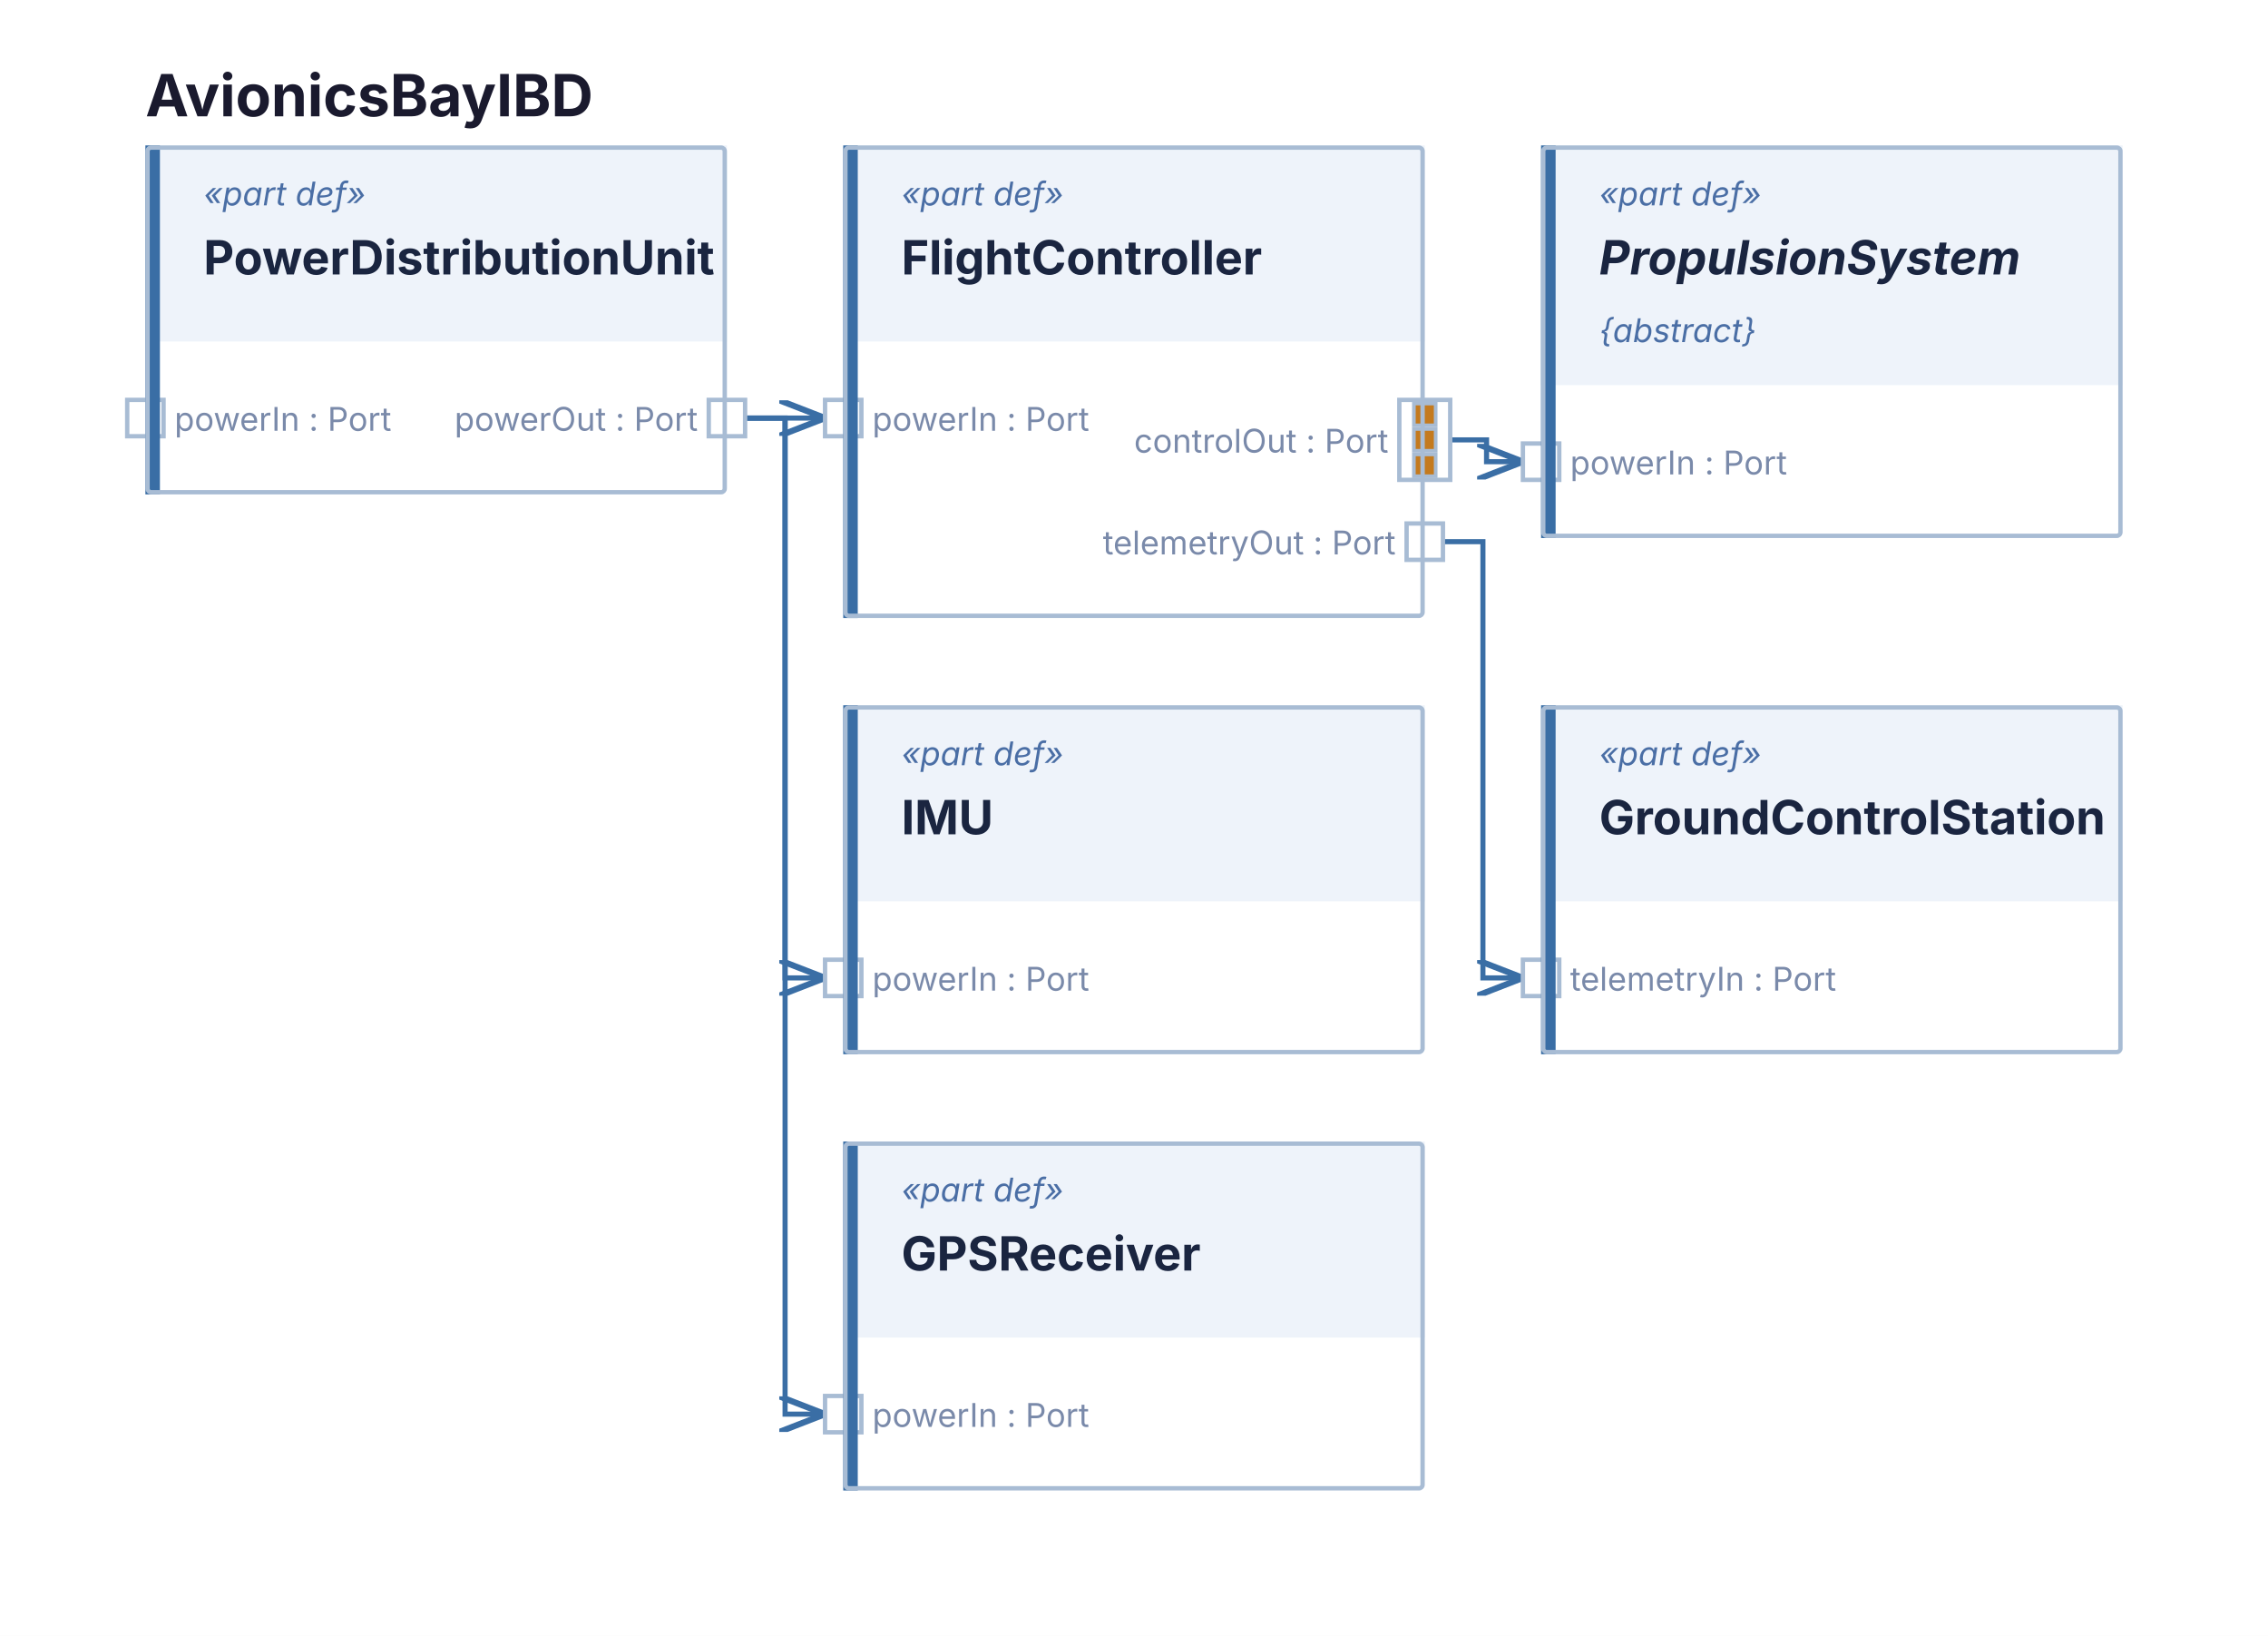
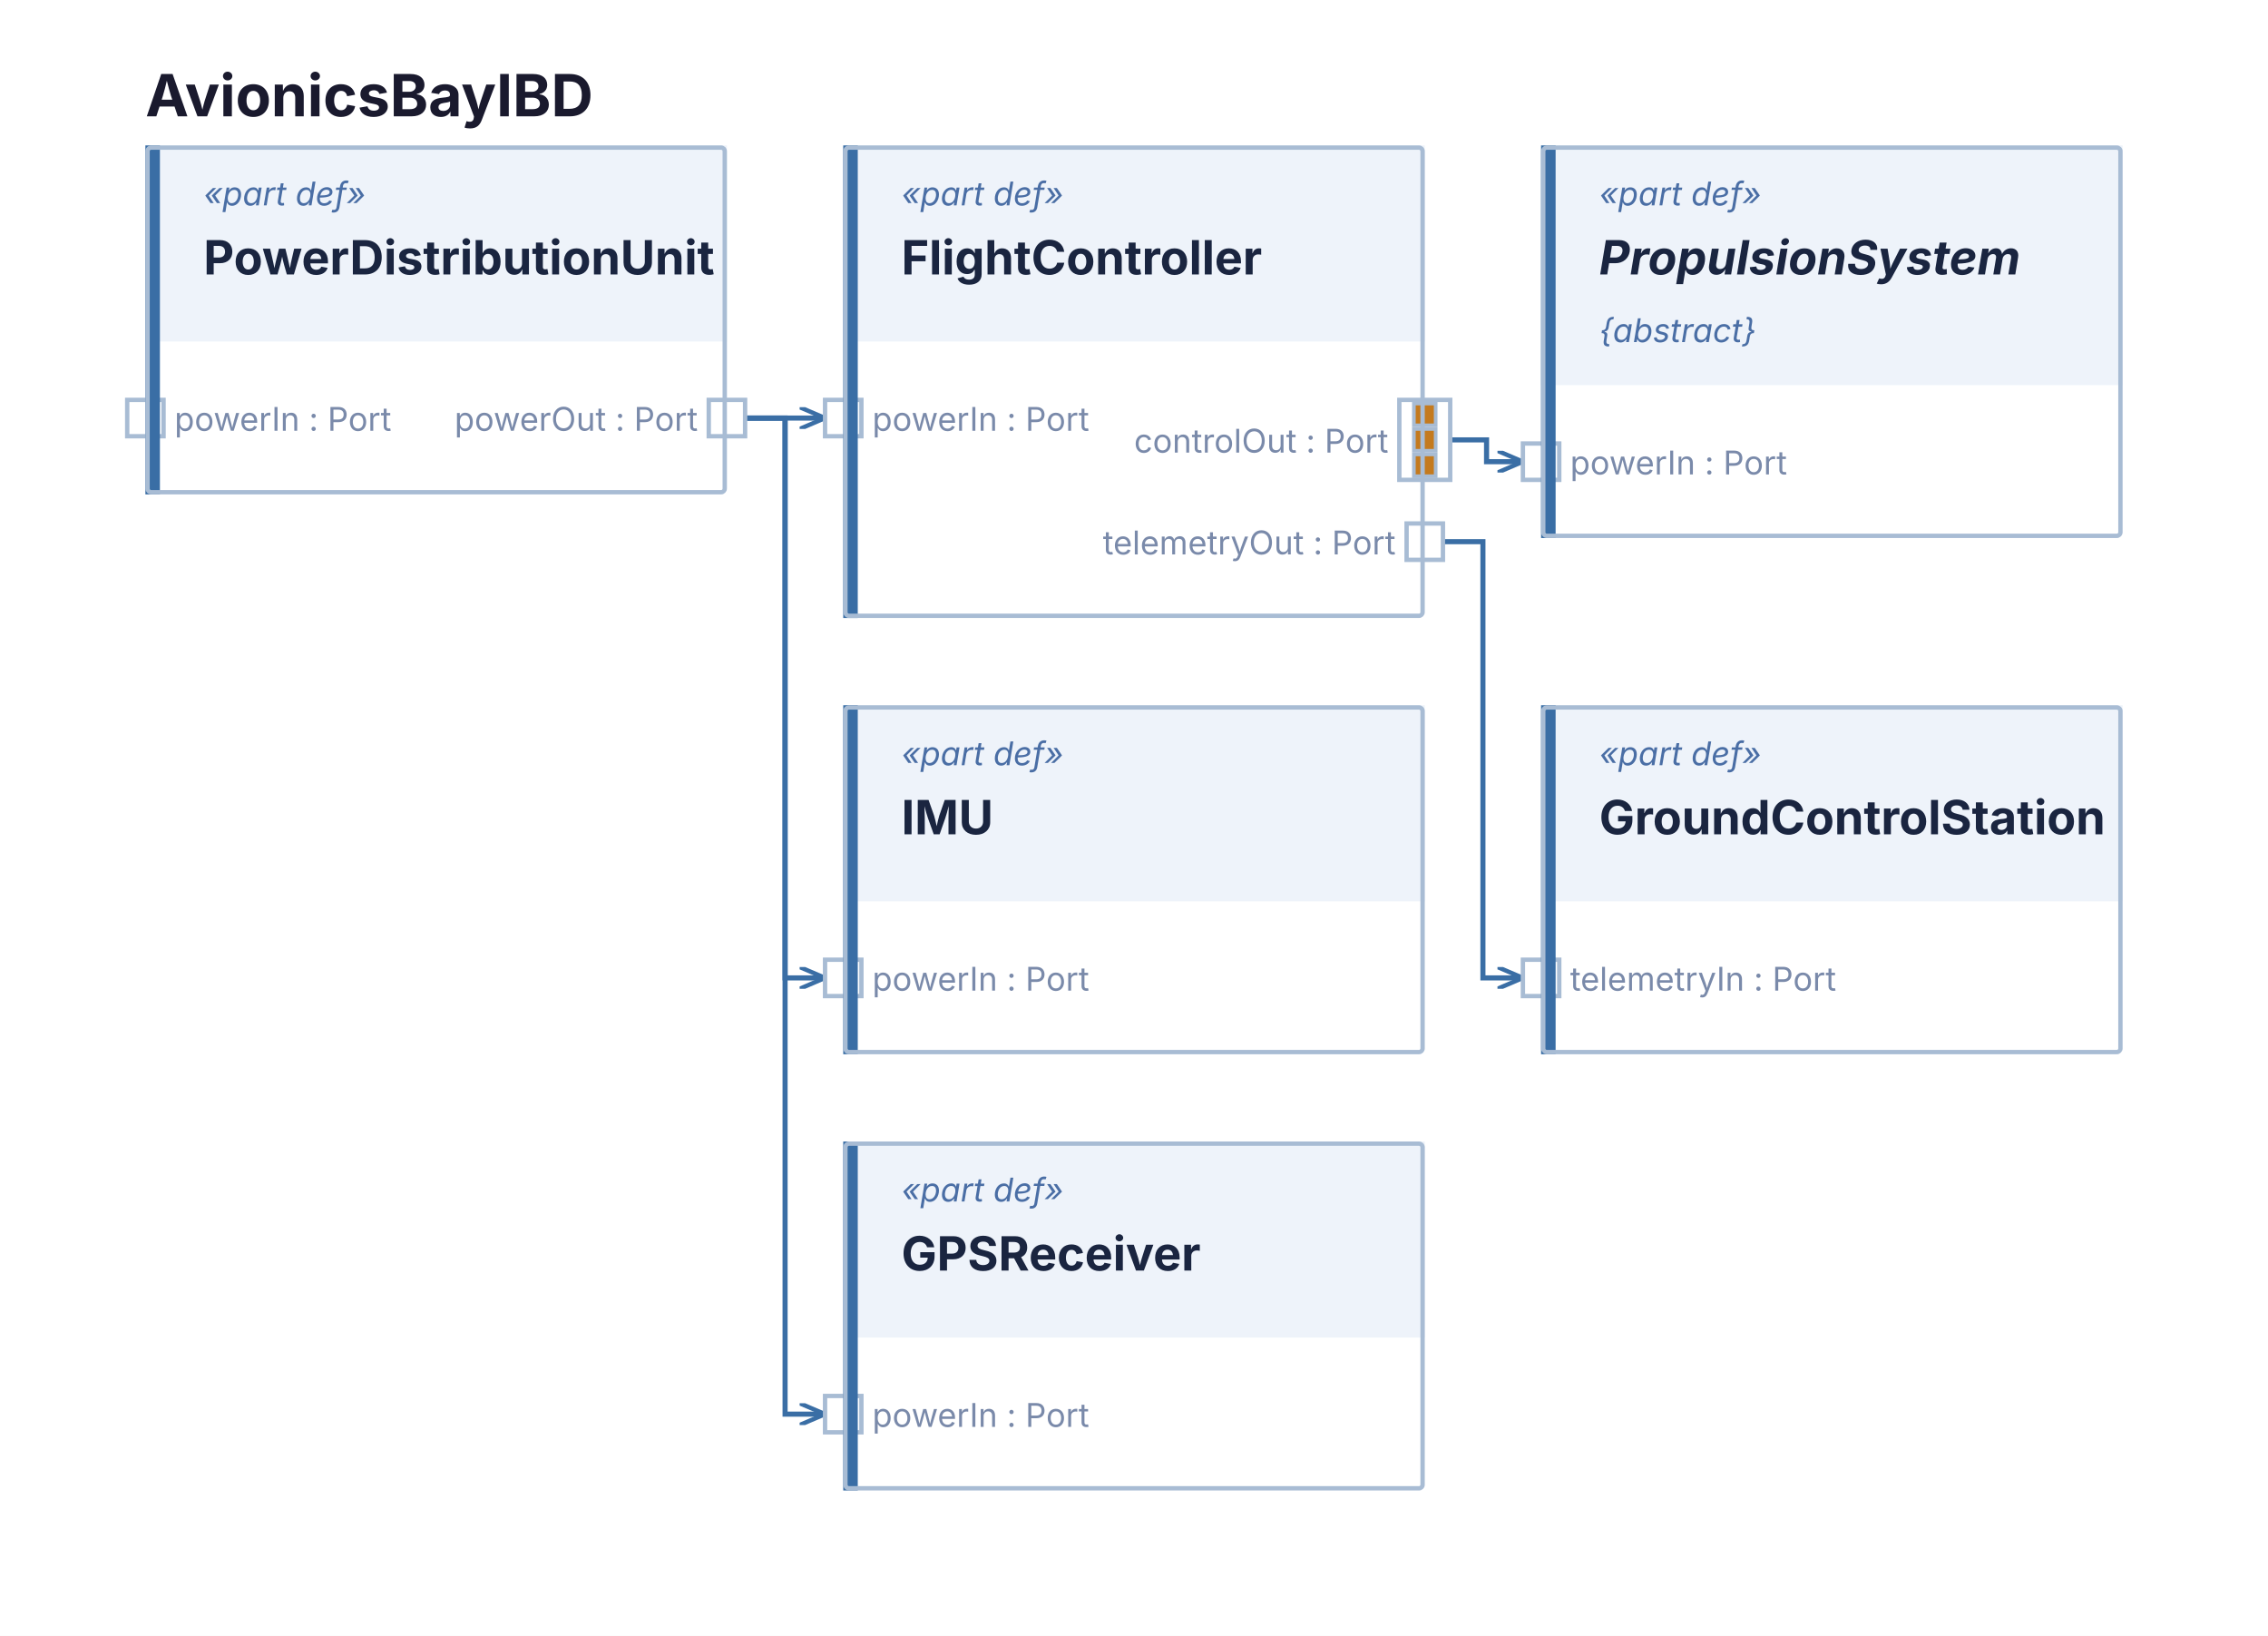
<svg xmlns="http://www.w3.org/2000/svg" viewBox="0 0 624 450" width="624" height="450">
  <style>text{font-family:'Inter','Roboto',system-ui,sans-serif}@font-face{font-family:'Inter';font-weight:400;src:url('https://fonts.bunny.net/inter/files/inter-latin-400-normal.woff2') format('woff2')}@font-face{font-family:'Inter';font-weight:700;src:url('https://fonts.bunny.net/inter/files/inter-latin-700-normal.woff2') format('woff2')}</style>
  <rect width="624" height="450" fill="#ffffff" />
  <text x="40.0" y="32.0" font-size="16" font-weight="700" fill="#1a1a2e">AvionicsBayIBD</text>
  <defs>
-     <marker id="arr-open" markerWidth="10" markerHeight="7" refX="9" refY="3.5" orient="auto">
-       <polyline points="0,0 9,3.5 0,7" fill="none" stroke="#888" stroke-width="1.2" />
+     <marker id="arr-open" markerUnits="userSpaceOnUse" markerWidth="8" markerHeight="6" refX="7" refY="3" orient="auto">
+       <polyline points="0,0 7,3 0,6" fill="none" stroke="#888" stroke-width="1.2" />
    </marker>
-     <marker id="arr-flow" markerWidth="10" markerHeight="7" refX="9" refY="3.5" orient="auto">
-       <polyline points="0,0 9,3.5 0,7" fill="none" stroke="#3a6ea5" stroke-width="1.2" />
+     <marker id="arr-flow" markerUnits="userSpaceOnUse" markerWidth="8" markerHeight="6" refX="7" refY="3" orient="auto">
+       <polyline points="0,0 7,3 0,6" fill="none" stroke="#3a6ea5" stroke-width="1.2" />
    </marker>
-     <marker id="arr-verify" markerWidth="10" markerHeight="7" refX="9" refY="3.5" orient="auto">
-       <polyline points="0,0 9,3.5 0,7" fill="none" stroke="#3a6ea5" stroke-width="1.2" />
+     <marker id="arr-verify" markerUnits="userSpaceOnUse" markerWidth="8" markerHeight="6" refX="7" refY="3" orient="auto">
+       <polyline points="0,0 7,3 0,6" fill="none" stroke="#3a6ea5" stroke-width="1.2" />
    </marker>
-     <marker id="arr-alloc" markerWidth="10" markerHeight="7" refX="9" refY="3.5" orient="auto">
-       <polyline points="0,0 9,3.5 0,7" fill="none" stroke="#7a3ea5" stroke-width="1.2" />
+     <marker id="arr-alloc" markerUnits="userSpaceOnUse" markerWidth="8" markerHeight="6" refX="7" refY="3" orient="auto">
+       <polyline points="0,0 7,3 0,6" fill="none" stroke="#7a3ea5" stroke-width="1.2" />
    </marker>
-     <marker id="arr-satisfy" markerWidth="10" markerHeight="7" refX="9" refY="3.5" orient="auto">
-       <polyline points="0,0 9,3.5 0,7" fill="none" stroke="#1a6b30" stroke-width="1.2" />
+     <marker id="arr-satisfy" markerUnits="userSpaceOnUse" markerWidth="8" markerHeight="6" refX="7" refY="3" orient="auto">
+       <polyline points="0,0 7,3 0,6" fill="none" stroke="#1a6b30" stroke-width="1.2" />
    </marker>
-     <marker id="arr-generalize" markerWidth="12" markerHeight="10" refX="11" refY="5" orient="auto">
-       <polygon points="0,0 12,5 0,10" fill="white" stroke="#3a3a5c" stroke-width="1.2" />
+     <marker id="arr-generalize" markerUnits="userSpaceOnUse" markerWidth="10" markerHeight="8" refX="9" refY="4" orient="auto">
+       <polygon points="0,0 9,4 0,8" fill="white" stroke="#3a3a5c" stroke-width="1.2" />
    </marker>
  </defs>
  <path d="M 205.0 115.0 L 227.0 115.0" fill="none" stroke="#3a6ea5" stroke-width="1.4" marker-end="url(#arr-flow)" />
  <path d="M 205.0 115.0 L 216.0 115.0 L 216.0 269.0 L 227.0 269.0" fill="none" stroke="#3a6ea5" stroke-width="1.4" marker-end="url(#arr-flow)" />
  <path d="M 205.0 115.0 L 216.0 115.0 L 216.0 389.0 L 227.0 389.0" fill="none" stroke="#3a6ea5" stroke-width="1.4" marker-end="url(#arr-flow)" />
  <path d="M 399.0 121.0 L 409.0 121.0 L 409.0 127.0 L 419.0 127.0" fill="none" stroke="#3a6ea5" stroke-width="1.4" marker-end="url(#arr-flow)" />
  <path d="M 397.0 149.0 L 408.0 149.0 L 408.0 269.0 L 419.0 269.0" fill="none" stroke="#3a6ea5" stroke-width="1.4" marker-end="url(#arr-flow)" />
  <a href="/ui/detail/UAV::Power::PowerDistributionUnit" data-qname="UAV::Power::PowerDistributionUnit">
    <g transform="translate(40.0 40.0)">
      <defs>
        <style>@font-face{font-family:'Inter';font-weight:400;src:url('https://fonts.bunny.net/inter/files/inter-latin-400-normal.woff2') format('woff2')}@font-face{font-family:'Inter';font-weight:700;src:url('https://fonts.bunny.net/inter/files/inter-latin-700-normal.woff2') format('woff2')}text{font-family:'Inter','Roboto',system-ui,sans-serif}</style>
      </defs>
      <rect x="0" y="0.0" width="160.0" height="54.0" fill="#eef3fa" />
      <text x="16.0" y="16.5" font-size="9" fill="#4a6ea5" font-style="italic">«part def»</text>
      <text x="16.0" y="35.5" font-size="13" font-weight="700" fill="#1a2540">PowerDistributionUnit</text>
      <rect x="0" y="54.0" width="160.0" height="42.0" fill="#ffffff" />
      <rect x="-5.0" y="70.0" width="10" height="10" fill="#ffffff" stroke="#a8bcd4" stroke-width="1.2" />
      <text x="8.0" y="78.5" font-size="9" fill="#7a8aaa">powerIn : Port</text>
      <rect x="155.0" y="70.0" width="10" height="10" fill="#ffffff" stroke="#a8bcd4" stroke-width="1.2" />
      <text x="152.0" y="78.5" font-size="9" fill="#7a8aaa" text-anchor="end">powerOut : Port</text>
      <rect x="0" y="0" width="4" height="96.0" fill="#3a6ea5" />
      <rect x="0.6" y="0.6" width="158.8" height="94.8" rx="1" ry="1" fill="none" stroke="#a8bcd4" stroke-width="1.2" />
    </g>
  </a>
  <a href="/ui/detail/UAV::Avionics::FlightController" data-qname="UAV::Avionics::FlightController">
    <g transform="translate(232.0 40.0)">
      <defs>
        <style>@font-face{font-family:'Inter';font-weight:400;src:url('https://fonts.bunny.net/inter/files/inter-latin-400-normal.woff2') format('woff2')}@font-face{font-family:'Inter';font-weight:700;src:url('https://fonts.bunny.net/inter/files/inter-latin-700-normal.woff2') format('woff2')}text{font-family:'Inter','Roboto',system-ui,sans-serif}</style>
      </defs>
      <rect x="0" y="0.0" width="160.0" height="54.0" fill="#eef3fa" />
      <text x="16.0" y="16.5" font-size="9" fill="#4a6ea5" font-style="italic">«part def»</text>
      <text x="16.0" y="35.5" font-size="13" font-weight="700" fill="#1a2540">FlightController</text>
      <rect x="0" y="54.0" width="160.0" height="76.0" fill="#ffffff" />
      <rect x="-5.0" y="70.0" width="10" height="10" fill="#ffffff" stroke="#a8bcd4" stroke-width="1.2" />
      <text x="8.0" y="78.5" font-size="9" fill="#7a8aaa">powerIn : Port</text>
      <rect x="153.0" y="70.0" width="14" height="22.0" fill="#ffffff" stroke="#a8bcd4" stroke-width="1.2" />
      <text x="150.0" y="84.5" font-size="9" fill="#7a8aaa" text-anchor="end">controlOut : Port</text>
      <rect x="157.0" y="71.0" width="6" height="6" fill="#c47a1e" stroke="#a8bcd4" stroke-width="1" />
      <rect x="157.0" y="78.0" width="6" height="6" fill="#c47a1e" stroke="#a8bcd4" stroke-width="1" />
      <rect x="157.0" y="85.0" width="6" height="6" fill="#c47a1e" stroke="#a8bcd4" stroke-width="1" />
      <rect x="155.0" y="104.0" width="10" height="10" fill="#ffffff" stroke="#a8bcd4" stroke-width="1.2" />
      <text x="152.0" y="112.5" font-size="9" fill="#7a8aaa" text-anchor="end">telemetryOut : Port</text>
      <rect x="0" y="0" width="4" height="130.0" fill="#3a6ea5" />
      <rect x="0.6" y="0.6" width="158.8" height="128.8" rx="1" ry="1" fill="none" stroke="#a8bcd4" stroke-width="1.2" />
    </g>
  </a>
  <a href="/ui/detail/UAV::Propulsion::PropulsionSystem" data-qname="UAV::Propulsion::PropulsionSystem">
    <g transform="translate(424.0 40.0)">
      <defs>
        <style>@font-face{font-family:'Inter';font-weight:400;src:url('https://fonts.bunny.net/inter/files/inter-latin-400-normal.woff2') format('woff2')}@font-face{font-family:'Inter';font-weight:700;src:url('https://fonts.bunny.net/inter/files/inter-latin-700-normal.woff2') format('woff2')}text{font-family:'Inter','Roboto',system-ui,sans-serif}</style>
      </defs>
      <rect x="0" y="0.0" width="160.0" height="66.0" fill="#eef3fa" />
      <text x="16.0" y="16.5" font-size="9" fill="#4a6ea5" font-style="italic">«part def»</text>
      <text x="16.0" y="35.5" font-size="13" font-weight="700" fill="#1a2540" font-style="italic">PropulsionSystem</text>
      <text x="16.0" y="54.1" font-size="9" fill="#4a6ea5" font-style="italic">{abstract}</text>
      <rect x="0" y="66.0" width="160.0" height="42.0" fill="#ffffff" />
      <rect x="-5.0" y="82.0" width="10" height="10" fill="#ffffff" stroke="#a8bcd4" stroke-width="1.2" />
      <text x="8.0" y="90.5" font-size="9" fill="#7a8aaa">powerIn : Port</text>
      <rect x="0" y="0" width="4" height="108.0" fill="#3a6ea5" />
      <rect x="0.6" y="0.6" width="158.8" height="106.8" rx="1" ry="1" fill="none" stroke="#a8bcd4" stroke-width="1.2" />
    </g>
  </a>
  <a href="/ui/detail/UAV::Avionics::IMU" data-qname="UAV::Avionics::IMU">
    <g transform="translate(232.0 194.0)">
      <defs>
        <style>@font-face{font-family:'Inter';font-weight:400;src:url('https://fonts.bunny.net/inter/files/inter-latin-400-normal.woff2') format('woff2')}@font-face{font-family:'Inter';font-weight:700;src:url('https://fonts.bunny.net/inter/files/inter-latin-700-normal.woff2') format('woff2')}text{font-family:'Inter','Roboto',system-ui,sans-serif}</style>
      </defs>
      <rect x="0" y="0.0" width="160.0" height="54.0" fill="#eef3fa" />
      <text x="16.0" y="16.5" font-size="9" fill="#4a6ea5" font-style="italic">«part def»</text>
      <text x="16.0" y="35.5" font-size="13" font-weight="700" fill="#1a2540">IMU</text>
      <rect x="0" y="54.0" width="160.0" height="42.0" fill="#ffffff" />
      <rect x="-5.0" y="70.0" width="10" height="10" fill="#ffffff" stroke="#a8bcd4" stroke-width="1.2" />
      <text x="8.0" y="78.5" font-size="9" fill="#7a8aaa">powerIn : Port</text>
      <rect x="0" y="0" width="4" height="96.0" fill="#3a6ea5" />
      <rect x="0.6" y="0.6" width="158.8" height="94.8" rx="1" ry="1" fill="none" stroke="#a8bcd4" stroke-width="1.2" />
    </g>
  </a>
  <a href="/ui/detail/UAV::Avionics::GPSReceiver" data-qname="UAV::Avionics::GPSReceiver">
    <g transform="translate(232.0 314.0)">
      <defs>
        <style>@font-face{font-family:'Inter';font-weight:400;src:url('https://fonts.bunny.net/inter/files/inter-latin-400-normal.woff2') format('woff2')}@font-face{font-family:'Inter';font-weight:700;src:url('https://fonts.bunny.net/inter/files/inter-latin-700-normal.woff2') format('woff2')}text{font-family:'Inter','Roboto',system-ui,sans-serif}</style>
      </defs>
      <rect x="0" y="0.0" width="160.0" height="54.0" fill="#eef3fa" />
      <text x="16.0" y="16.5" font-size="9" fill="#4a6ea5" font-style="italic">«part def»</text>
      <text x="16.0" y="35.5" font-size="13" font-weight="700" fill="#1a2540">GPSReceiver</text>
      <rect x="0" y="54.0" width="160.0" height="42.0" fill="#ffffff" />
      <rect x="-5.0" y="70.0" width="10" height="10" fill="#ffffff" stroke="#a8bcd4" stroke-width="1.2" />
      <text x="8.0" y="78.5" font-size="9" fill="#7a8aaa">powerIn : Port</text>
      <rect x="0" y="0" width="4" height="96.0" fill="#3a6ea5" />
      <rect x="0.6" y="0.6" width="158.8" height="94.8" rx="1" ry="1" fill="none" stroke="#a8bcd4" stroke-width="1.2" />
    </g>
  </a>
  <a href="/ui/detail/GroundStation::GroundControlStation" data-qname="GroundStation::GroundControlStation">
    <g transform="translate(424.0 194.0)">
      <defs>
        <style>@font-face{font-family:'Inter';font-weight:400;src:url('https://fonts.bunny.net/inter/files/inter-latin-400-normal.woff2') format('woff2')}@font-face{font-family:'Inter';font-weight:700;src:url('https://fonts.bunny.net/inter/files/inter-latin-700-normal.woff2') format('woff2')}text{font-family:'Inter','Roboto',system-ui,sans-serif}</style>
      </defs>
      <rect x="0" y="0.0" width="160.0" height="54.0" fill="#eef3fa" />
      <text x="16.0" y="16.5" font-size="9" fill="#4a6ea5" font-style="italic">«part def»</text>
      <text x="16.0" y="35.5" font-size="13" font-weight="700" fill="#1a2540">GroundControlStation</text>
      <rect x="0" y="54.0" width="160.0" height="42.0" fill="#ffffff" />
      <rect x="-5.0" y="70.0" width="10" height="10" fill="#ffffff" stroke="#a8bcd4" stroke-width="1.2" />
      <text x="8.0" y="78.5" font-size="9" fill="#7a8aaa">telemetryIn : Port</text>
      <rect x="0" y="0" width="4" height="96.0" fill="#3a6ea5" />
      <rect x="0.6" y="0.6" width="158.8" height="94.8" rx="1" ry="1" fill="none" stroke="#a8bcd4" stroke-width="1.2" />
    </g>
  </a>
</svg>
